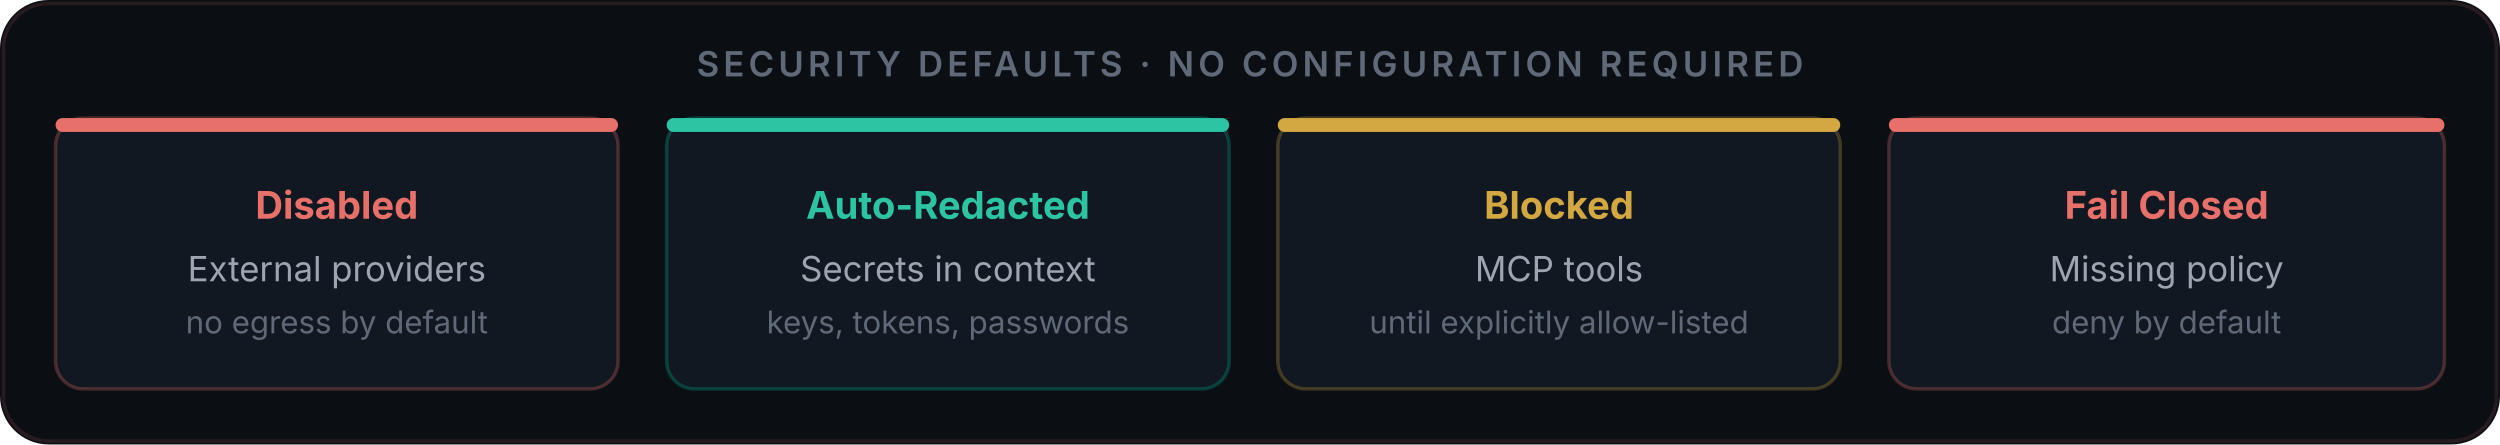
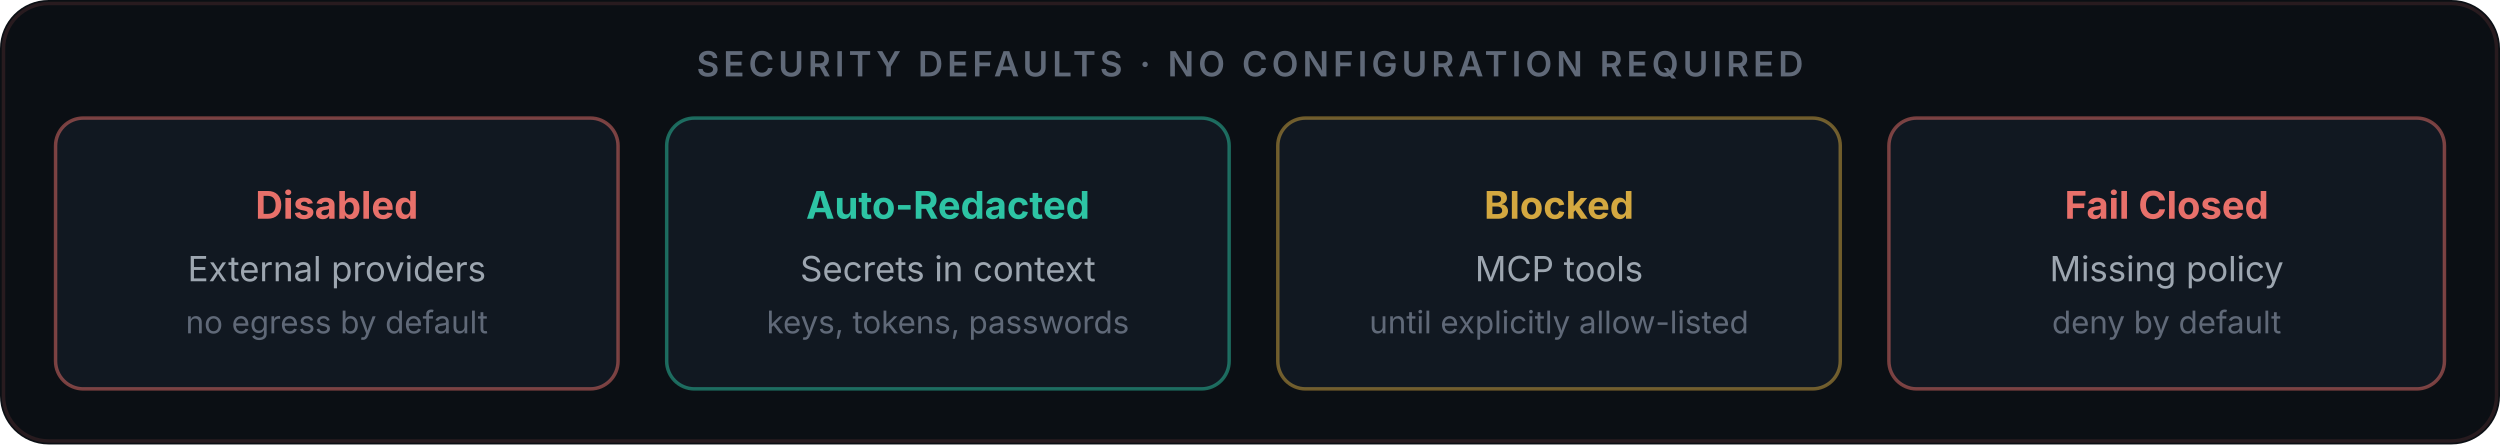
<svg xmlns="http://www.w3.org/2000/svg" viewBox="0 0 720 128" width="720" height="128" role="img" aria-label="Security defaults: external providers disabled, secrets auto-redacted, MCP tools blocked until allow-listed, missing policy fail closed">
  <rect width="720" height="128" rx="14" fill="#0B0F14" />
  <rect x="1" y="1" width="718" height="126" rx="13" fill="none" stroke="rgba(255,123,114,0.12)" stroke-width="1" />
  <text x="360" y="22" text-anchor="middle" font-family="-apple-system,BlinkMacSystemFont,'Segoe UI',sans-serif" font-size="10" font-weight="600" fill="#606978" letter-spacing="1.2">SECURITY DEFAULTS  ·  NO CONFIGURATION REQUIRED</text>
-   <rect x="16" y="34" width="162" height="78" rx="8" fill="#111821" stroke="rgba(255,123,114,0.25)" stroke-width="1" />
-   <rect x="16" y="34" width="162" height="4" rx="2" fill="#E8706A" />
+   <rect x="16" y="34" width="162" height="78" rx="8" fill="#111821" stroke="rgba(232,112,106,0.5)" stroke-width="1" />
  <text x="97" y="63" text-anchor="middle" font-family="-apple-system,BlinkMacSystemFont,'Segoe UI',sans-serif" font-size="11" font-weight="700" fill="#E8706A">Disabled</text>
  <text x="97" y="81" text-anchor="middle" font-family="-apple-system,BlinkMacSystemFont,'Segoe UI',sans-serif" font-size="10" fill="#9DA6B0">External providers</text>
  <text x="97" y="96" text-anchor="middle" font-family="-apple-system,BlinkMacSystemFont,'Segoe UI',sans-serif" font-size="9" fill="#606978">no egress by default</text>
-   <rect x="192" y="34" width="162" height="78" rx="8" fill="#111821" stroke="rgba(0,201,167,0.25)" stroke-width="1" />
-   <rect x="192" y="34" width="162" height="4" rx="2" fill="#2DC4A4" />
+   <rect x="192" y="34" width="162" height="78" rx="8" fill="#111821" stroke="rgba(45,196,164,0.5)" stroke-width="1" />
  <text x="273" y="63" text-anchor="middle" font-family="-apple-system,BlinkMacSystemFont,'Segoe UI',sans-serif" font-size="11" font-weight="700" fill="#2DC4A4">Auto-Redacted</text>
  <text x="273" y="81" text-anchor="middle" font-family="-apple-system,BlinkMacSystemFont,'Segoe UI',sans-serif" font-size="10" fill="#9DA6B0">Secrets in context</text>
  <text x="273" y="96" text-anchor="middle" font-family="-apple-system,BlinkMacSystemFont,'Segoe UI',sans-serif" font-size="9" fill="#606978">keys, tokens, passwords</text>
-   <rect x="368" y="34" width="162" height="78" rx="8" fill="#111821" stroke="rgba(227,179,65,0.25)" stroke-width="1" />
-   <rect x="368" y="34" width="162" height="4" rx="2" fill="#D4A840" />
+   <rect x="368" y="34" width="162" height="78" rx="8" fill="#111821" stroke="rgba(212,168,64,0.5)" stroke-width="1" />
  <text x="449" y="63" text-anchor="middle" font-family="-apple-system,BlinkMacSystemFont,'Segoe UI',sans-serif" font-size="11" font-weight="700" fill="#D4A840">Blocked</text>
  <text x="449" y="81" text-anchor="middle" font-family="-apple-system,BlinkMacSystemFont,'Segoe UI',sans-serif" font-size="10" fill="#9DA6B0">MCP tools</text>
  <text x="449" y="96" text-anchor="middle" font-family="-apple-system,BlinkMacSystemFont,'Segoe UI',sans-serif" font-size="9" fill="#606978">until explicitly allow-listed</text>
-   <rect x="544" y="34" width="160" height="78" rx="8" fill="#111821" stroke="rgba(255,123,114,0.25)" stroke-width="1" />
-   <rect x="544" y="34" width="160" height="4" rx="2" fill="#E8706A" />
+   <rect x="544" y="34" width="160" height="78" rx="8" fill="#111821" stroke="rgba(232,112,106,0.5)" stroke-width="1" />
  <text x="624" y="63" text-anchor="middle" font-family="-apple-system,BlinkMacSystemFont,'Segoe UI',sans-serif" font-size="11" font-weight="700" fill="#E8706A">Fail Closed</text>
  <text x="624" y="81" text-anchor="middle" font-family="-apple-system,BlinkMacSystemFont,'Segoe UI',sans-serif" font-size="10" fill="#9DA6B0">Missing policy</text>
  <text x="624" y="96" text-anchor="middle" font-family="-apple-system,BlinkMacSystemFont,'Segoe UI',sans-serif" font-size="9" fill="#606978">deny by default</text>
</svg>
